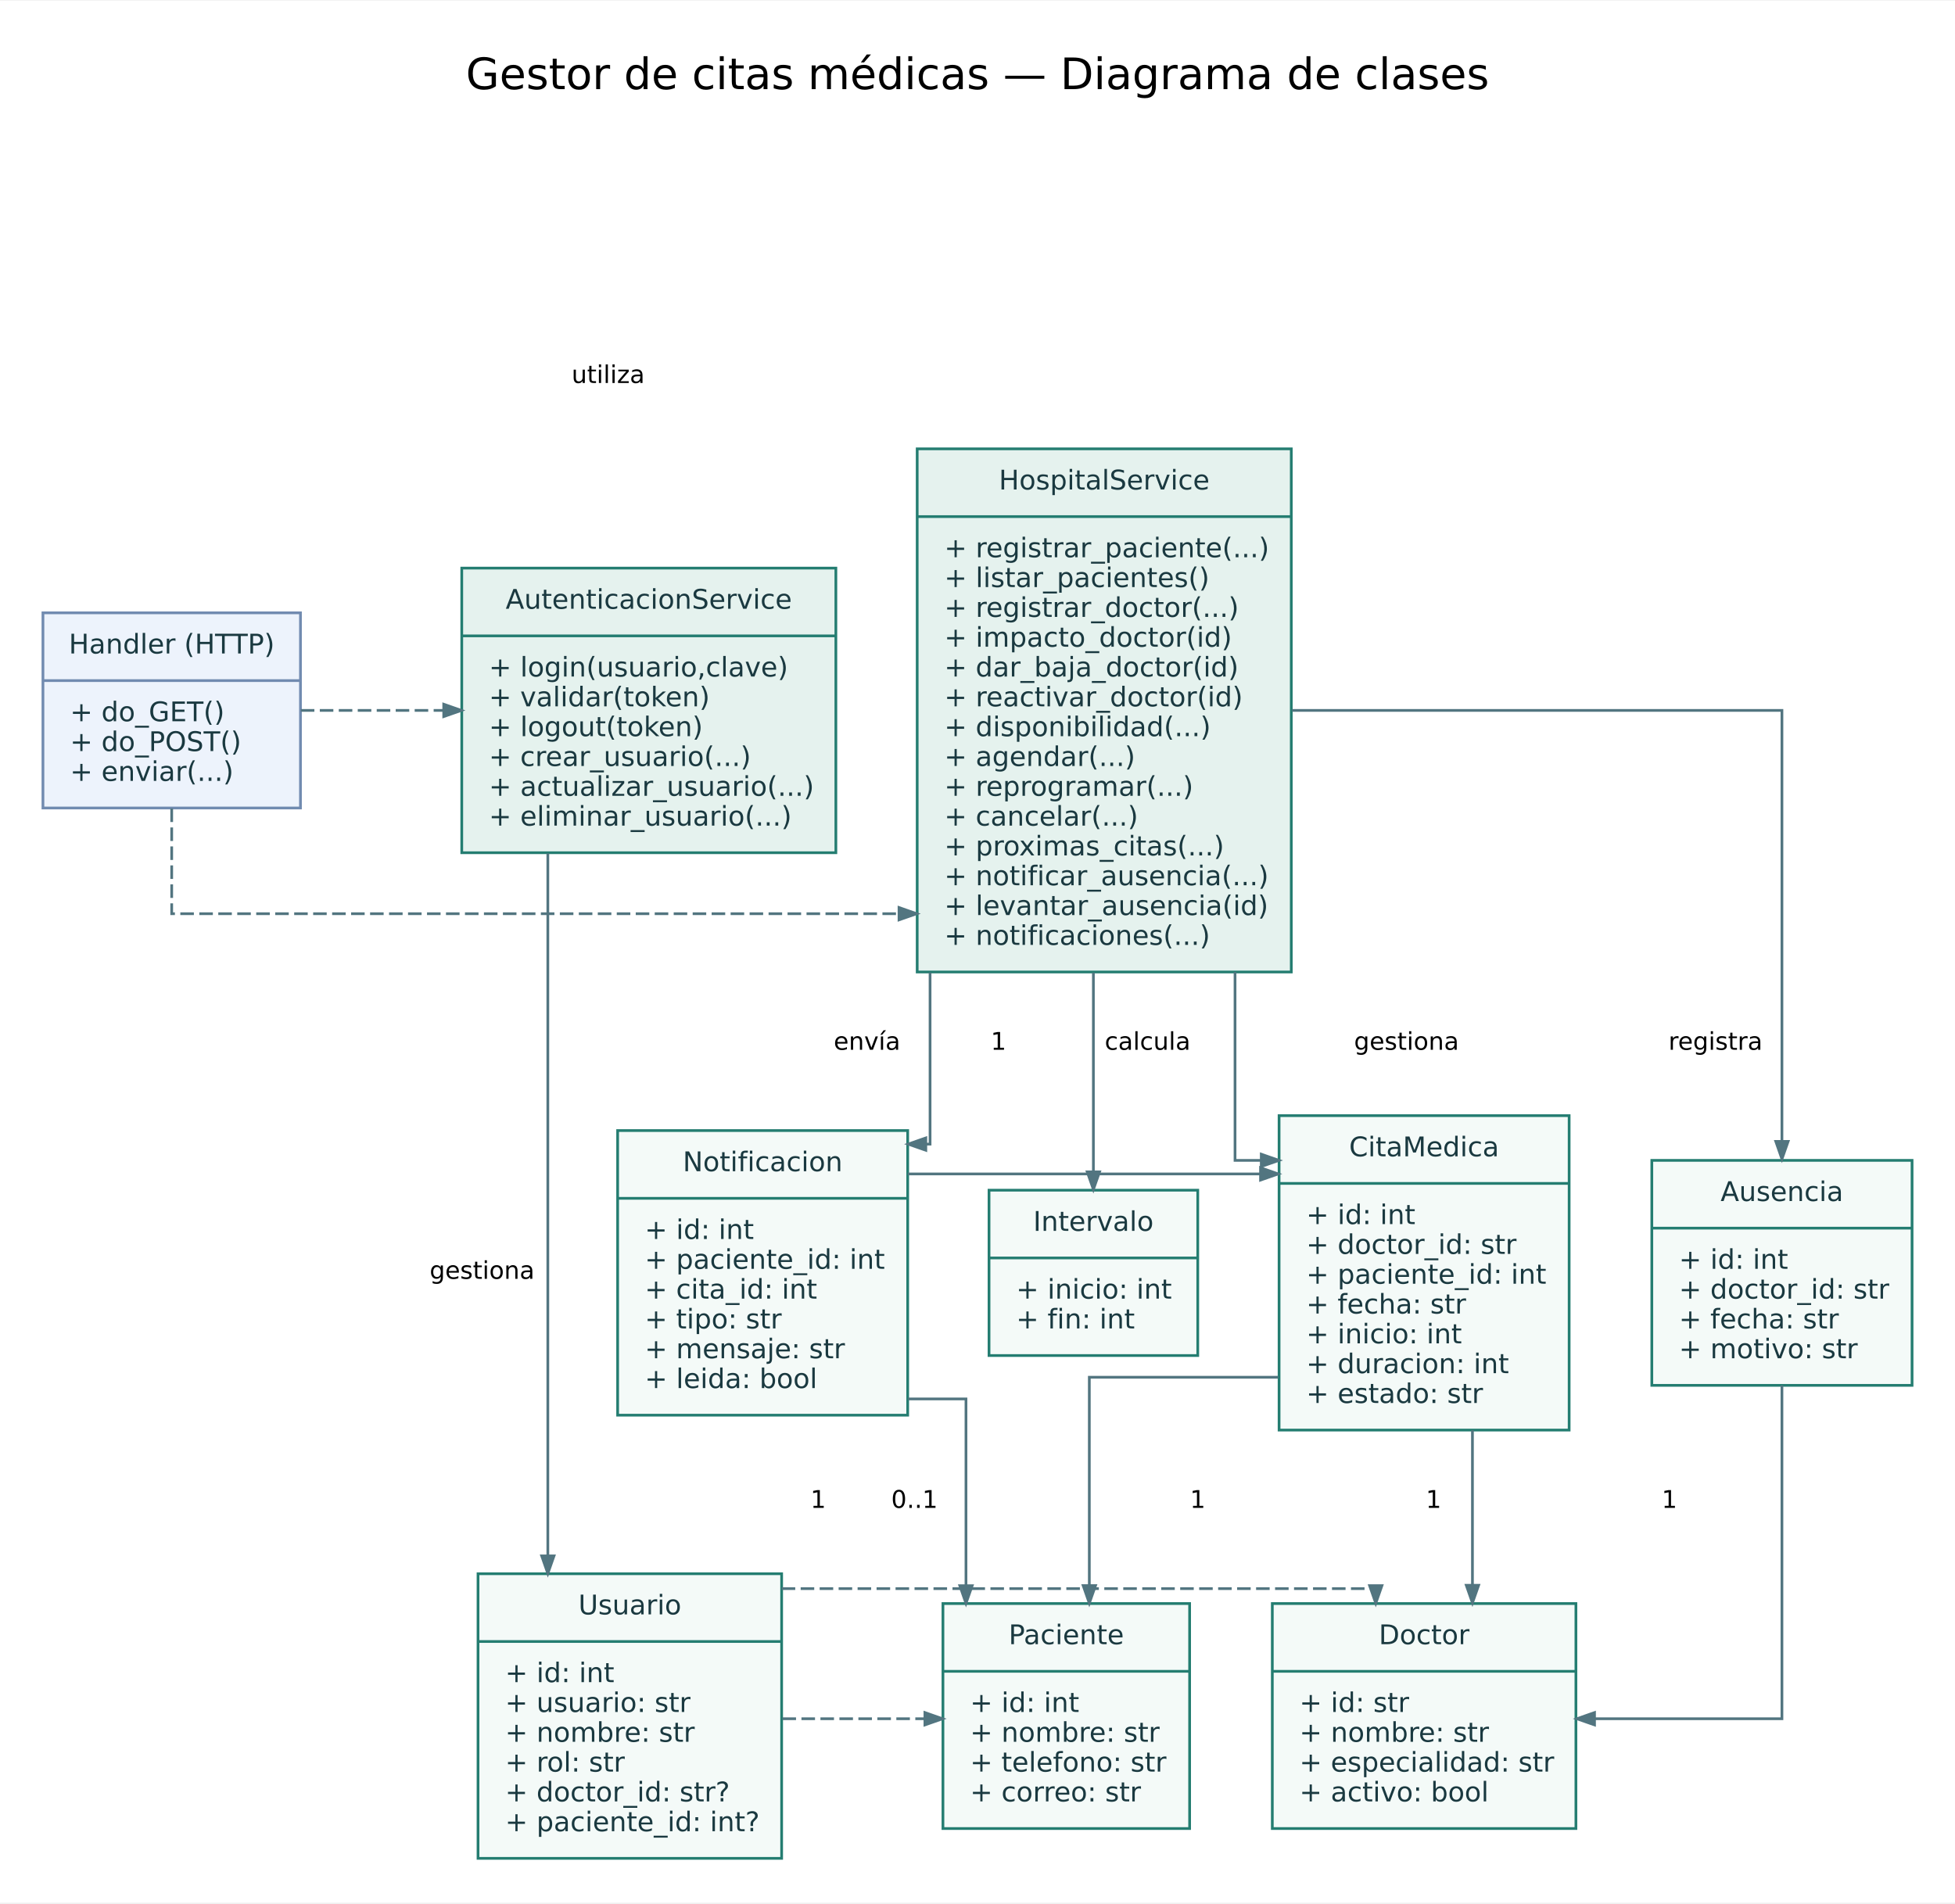
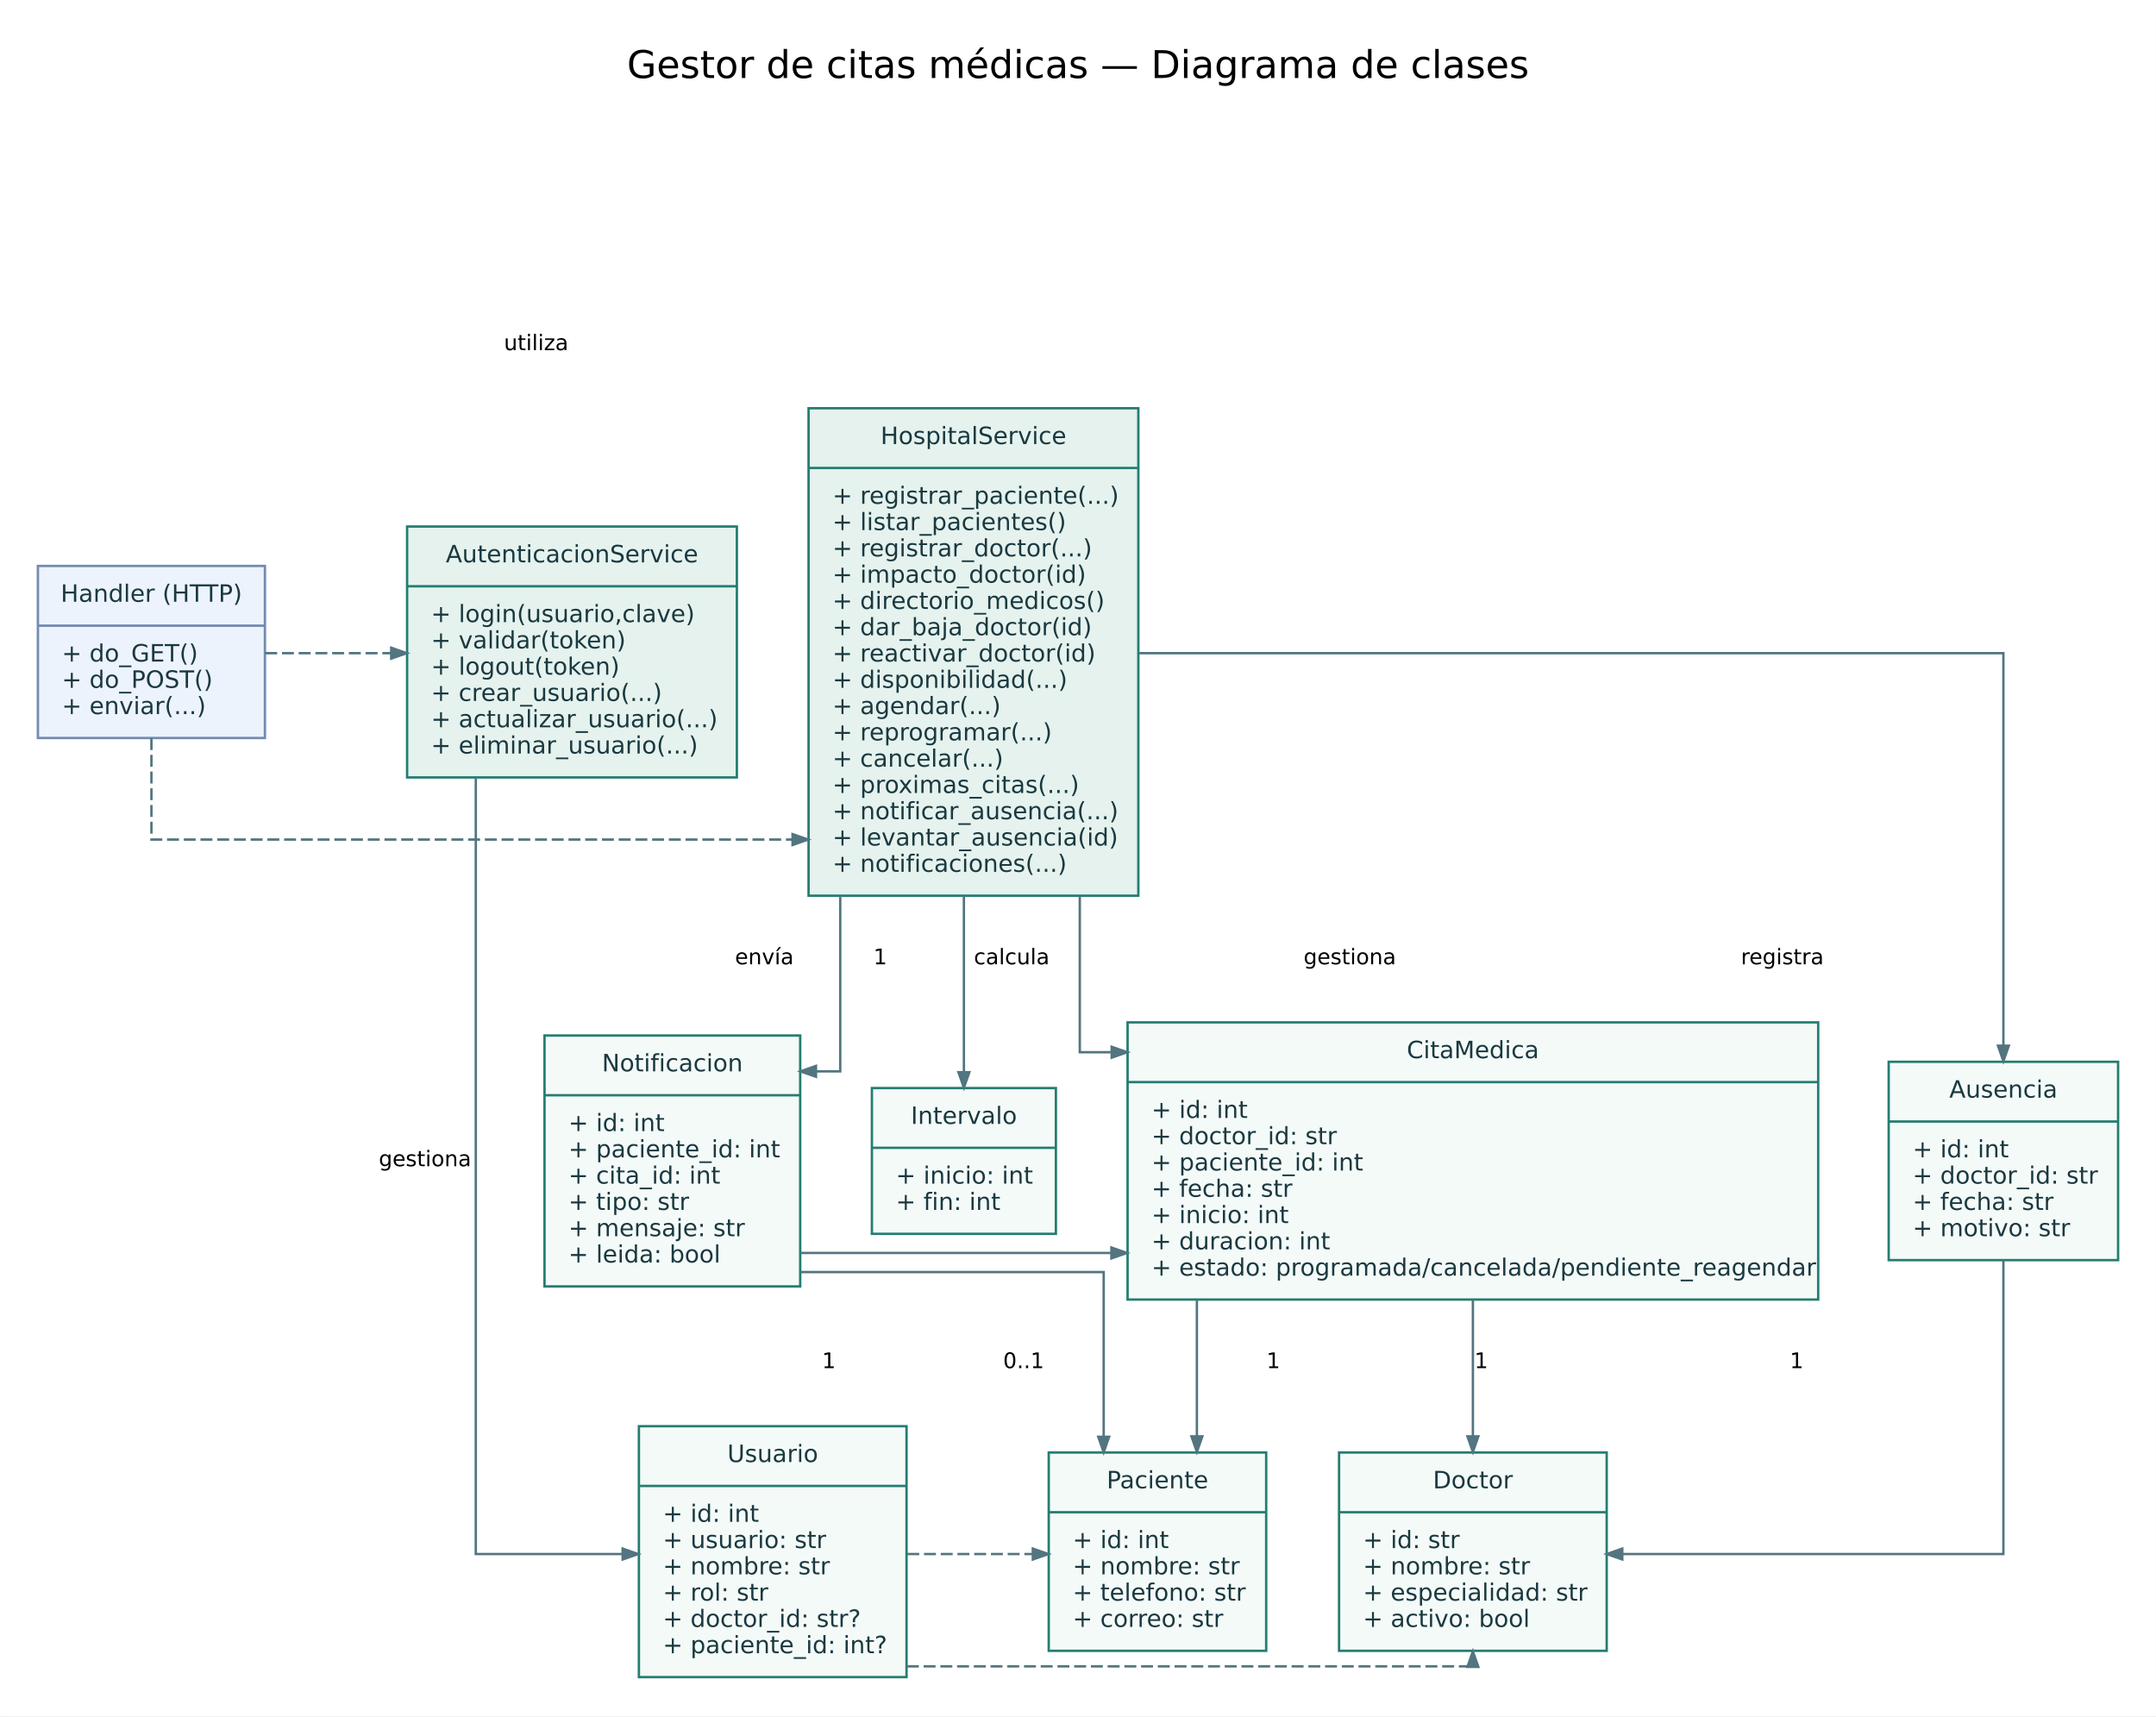
- <svg xmlns="http://www.w3.org/2000/svg" width="721pt" height="702pt" viewBox="0.00 0.00 721.18 701.68">
-   <g id="graph0" class="graph" transform="scale(1 1) rotate(0) translate(15.84 685.84)">
-     <polygon fill="white" stroke="transparent" points="-15.84,15.84 -15.84,-685.84 705.34,-685.84 705.34,15.84 -15.84,15.84" />
-     <text text-anchor="middle" x="344.75" y="-653.2" font-family="DejaVu Sans" font-size="16.00">Gestor de citas médicas — Diagrama de clases</text>
+ <svg xmlns="http://www.w3.org/2000/svg" width="902pt" height="718pt" viewBox="0.00 0.00 902.18 718.18">
+   <g id="graph0" class="graph" transform="scale(1 1) rotate(0) translate(15.84 702.34)">
+     <polygon fill="white" stroke="transparent" points="-15.84,15.84 -15.84,-702.34 886.34,-702.34 886.34,15.84 -15.84,15.84" />
+     <text text-anchor="middle" x="435.25" y="-669.7" font-family="DejaVu Sans" font-size="16.00">Gestor de citas médicas — Diagrama de clases</text>
    <g id="node1" class="node">
-       <polygon fill="#f4faf8" stroke="#247d71" points="160.5,-0.5 160.5,-105.5 272.5,-105.5 272.5,-0.5 160.5,-0.5" />
-       <text text-anchor="middle" x="216.5" y="-90.5" font-family="DejaVu Sans" font-size="10.00" fill="#1a3940">Usuario</text>
-       <polyline fill="none" stroke="#247d71" points="160.5,-80.5 272.5,-80.5 " />
-       <text text-anchor="start" x="170.5" y="-65.5" font-family="DejaVu Sans" font-size="10.00" fill="#1a3940">+ id: int</text>
-       <text text-anchor="start" x="170.5" y="-54.5" font-family="DejaVu Sans" font-size="10.00" fill="#1a3940">+ usuario: str</text>
-       <text text-anchor="start" x="170.5" y="-43.5" font-family="DejaVu Sans" font-size="10.00" fill="#1a3940">+ nombre: str</text>
-       <text text-anchor="start" x="170.5" y="-32.5" font-family="DejaVu Sans" font-size="10.00" fill="#1a3940">+ rol: str</text>
-       <text text-anchor="start" x="170.5" y="-21.5" font-family="DejaVu Sans" font-size="10.00" fill="#1a3940">+ doctor_id: str?</text>
-       <text text-anchor="start" x="170.5" y="-10.5" font-family="DejaVu Sans" font-size="10.00" fill="#1a3940">+ paciente_id: int?</text>
+       <polygon fill="#f4faf8" stroke="#247d71" points="251.5,-0.5 251.5,-105.5 363.5,-105.5 363.5,-0.5 251.5,-0.5" />
+       <text text-anchor="middle" x="307.5" y="-90.5" font-family="DejaVu Sans" font-size="10.00" fill="#1a3940">Usuario</text>
+       <polyline fill="none" stroke="#247d71" points="251.5,-80.5 363.5,-80.5 " />
+       <text text-anchor="start" x="261.5" y="-65.5" font-family="DejaVu Sans" font-size="10.00" fill="#1a3940">+ id: int</text>
+       <text text-anchor="start" x="261.5" y="-54.5" font-family="DejaVu Sans" font-size="10.00" fill="#1a3940">+ usuario: str</text>
+       <text text-anchor="start" x="261.5" y="-43.5" font-family="DejaVu Sans" font-size="10.00" fill="#1a3940">+ nombre: str</text>
+       <text text-anchor="start" x="261.5" y="-32.5" font-family="DejaVu Sans" font-size="10.00" fill="#1a3940">+ rol: str</text>
+       <text text-anchor="start" x="261.5" y="-21.5" font-family="DejaVu Sans" font-size="10.00" fill="#1a3940">+ doctor_id: str?</text>
+       <text text-anchor="start" x="261.5" y="-10.5" font-family="DejaVu Sans" font-size="10.00" fill="#1a3940">+ paciente_id: int?</text>
    </g>
    <g id="node2" class="node">
-       <polygon fill="#f4faf8" stroke="#247d71" points="453.5,-11.5 453.5,-94.5 565.5,-94.5 565.5,-11.5 453.5,-11.5" />
-       <text text-anchor="middle" x="509.5" y="-79.5" font-family="DejaVu Sans" font-size="10.00" fill="#1a3940">Doctor</text>
-       <polyline fill="none" stroke="#247d71" points="453.5,-69.5 565.5,-69.5 " />
-       <text text-anchor="start" x="463.5" y="-54.5" font-family="DejaVu Sans" font-size="10.00" fill="#1a3940">+ id: str</text>
-       <text text-anchor="start" x="463.5" y="-43.5" font-family="DejaVu Sans" font-size="10.00" fill="#1a3940">+ nombre: str</text>
-       <text text-anchor="start" x="463.5" y="-32.5" font-family="DejaVu Sans" font-size="10.00" fill="#1a3940">+ especialidad: str</text>
-       <text text-anchor="start" x="463.5" y="-21.5" font-family="DejaVu Sans" font-size="10.00" fill="#1a3940">+ activo: bool</text>
+       <polygon fill="#f4faf8" stroke="#247d71" points="544.5,-11.5 544.5,-94.5 656.5,-94.5 656.5,-11.5 544.5,-11.5" />
+       <text text-anchor="middle" x="600.5" y="-79.5" font-family="DejaVu Sans" font-size="10.00" fill="#1a3940">Doctor</text>
+       <polyline fill="none" stroke="#247d71" points="544.5,-69.5 656.5,-69.5 " />
+       <text text-anchor="start" x="554.5" y="-54.5" font-family="DejaVu Sans" font-size="10.00" fill="#1a3940">+ id: str</text>
+       <text text-anchor="start" x="554.5" y="-43.5" font-family="DejaVu Sans" font-size="10.00" fill="#1a3940">+ nombre: str</text>
+       <text text-anchor="start" x="554.5" y="-32.5" font-family="DejaVu Sans" font-size="10.00" fill="#1a3940">+ especialidad: str</text>
+       <text text-anchor="start" x="554.5" y="-21.5" font-family="DejaVu Sans" font-size="10.00" fill="#1a3940">+ activo: bool</text>
    </g>
    <g id="edge6" class="edge">
-       <path fill="none" stroke="#527580" stroke-dasharray="5,2" d="M272.52,-100C352.97,-100 491.67,-100 491.67,-100 491.67,-100 491.67,-99.46 491.67,-99.46" />
-       <polygon fill="#527580" stroke="#527580" points="493.94,-101.11 491.67,-94.61 489.39,-101.11 493.94,-101.11" />
-       <text text-anchor="middle" x="321.5" y="-129.8" font-family="DejaVu Sans" font-size="9.00">0..1</text>
+       <path fill="none" stroke="#527580" stroke-dasharray="5,2" d="M363.65,-5C448.72,-5 600.5,-5 600.5,-5 600.5,-5 600.5,-5.63 600.5,-5.63" />
+       <polygon fill="#527580" stroke="#527580" points="598.23,-4.78 600.5,-11.28 602.78,-4.78 598.23,-4.78" />
+       <text text-anchor="middle" x="412.5" y="-129.8" font-family="DejaVu Sans" font-size="9.00">0..1</text>
    </g>
    <g id="node3" class="node">
-       <polygon fill="#f4faf8" stroke="#247d71" points="332,-11.5 332,-94.5 423,-94.5 423,-11.5 332,-11.5" />
-       <text text-anchor="middle" x="377.5" y="-79.5" font-family="DejaVu Sans" font-size="10.00" fill="#1a3940">Paciente</text>
-       <polyline fill="none" stroke="#247d71" points="332,-69.5 423,-69.5 " />
-       <text text-anchor="start" x="342" y="-54.5" font-family="DejaVu Sans" font-size="10.00" fill="#1a3940">+ id: int</text>
-       <text text-anchor="start" x="342" y="-43.5" font-family="DejaVu Sans" font-size="10.00" fill="#1a3940">+ nombre: str</text>
-       <text text-anchor="start" x="342" y="-32.5" font-family="DejaVu Sans" font-size="10.00" fill="#1a3940">+ telefono: str</text>
-       <text text-anchor="start" x="342" y="-21.5" font-family="DejaVu Sans" font-size="10.00" fill="#1a3940">+ correo: str</text>
+       <polygon fill="#f4faf8" stroke="#247d71" points="423,-11.5 423,-94.5 514,-94.5 514,-11.5 423,-11.5" />
+       <text text-anchor="middle" x="468.5" y="-79.5" font-family="DejaVu Sans" font-size="10.00" fill="#1a3940">Paciente</text>
+       <polyline fill="none" stroke="#247d71" points="423,-69.5 514,-69.5 " />
+       <text text-anchor="start" x="433" y="-54.5" font-family="DejaVu Sans" font-size="10.00" fill="#1a3940">+ id: int</text>
+       <text text-anchor="start" x="433" y="-43.5" font-family="DejaVu Sans" font-size="10.00" fill="#1a3940">+ nombre: str</text>
+       <text text-anchor="start" x="433" y="-32.5" font-family="DejaVu Sans" font-size="10.00" fill="#1a3940">+ telefono: str</text>
+       <text text-anchor="start" x="433" y="-21.5" font-family="DejaVu Sans" font-size="10.00" fill="#1a3940">+ correo: str</text>
    </g>
    <g id="edge7" class="edge">
-       <path fill="none" stroke="#527580" stroke-dasharray="5,2" d="M272.81,-52C272.81,-52 325.35,-52 325.35,-52" />
-       <polygon fill="#527580" stroke="#527580" points="325.35,-54.28 331.85,-52 325.35,-49.73 325.35,-54.28" />
+       <path fill="none" stroke="#527580" stroke-dasharray="5,2" d="M363.81,-52C363.81,-52 416.35,-52 416.35,-52" />
+       <polygon fill="#527580" stroke="#527580" points="416.35,-54.28 422.85,-52 416.35,-49.73 416.35,-54.28" />
    </g>
    <g id="node4" class="node">
-       <polygon fill="#f4faf8" stroke="#247d71" points="456,-158.5 456,-274.5 563,-274.5 563,-158.5 456,-158.5" />
-       <text text-anchor="middle" x="509.5" y="-259.5" font-family="DejaVu Sans" font-size="10.00" fill="#1a3940">CitaMedica</text>
-       <polyline fill="none" stroke="#247d71" points="456,-249.5 563,-249.5 " />
+       <polygon fill="#f4faf8" stroke="#247d71" points="456,-158.5 456,-274.5 745,-274.5 745,-158.5 456,-158.5" />
+       <text text-anchor="middle" x="600.5" y="-259.5" font-family="DejaVu Sans" font-size="10.00" fill="#1a3940">CitaMedica</text>
+       <polyline fill="none" stroke="#247d71" points="456,-249.5 745,-249.5 " />
      <text text-anchor="start" x="466" y="-234.5" font-family="DejaVu Sans" font-size="10.00" fill="#1a3940">+ id: int</text>
      <text text-anchor="start" x="466" y="-223.5" font-family="DejaVu Sans" font-size="10.00" fill="#1a3940">+ doctor_id: str</text>
      <text text-anchor="start" x="466" y="-212.5" font-family="DejaVu Sans" font-size="10.00" fill="#1a3940">+ paciente_id: int</text>
      <text text-anchor="start" x="466" y="-201.5" font-family="DejaVu Sans" font-size="10.00" fill="#1a3940">+ fecha: str</text>
      <text text-anchor="start" x="466" y="-190.5" font-family="DejaVu Sans" font-size="10.00" fill="#1a3940">+ inicio: int</text>
      <text text-anchor="start" x="466" y="-179.5" font-family="DejaVu Sans" font-size="10.00" fill="#1a3940">+ duracion: int</text>
-       <text text-anchor="start" x="466" y="-168.5" font-family="DejaVu Sans" font-size="10.00" fill="#1a3940">+ estado: str</text>
+       <text text-anchor="start" x="466" y="-168.5" font-family="DejaVu Sans" font-size="10.00" fill="#1a3940">+ estado: programada/cancelada/pendiente_reagendar</text>
    </g>
    <g id="edge1" class="edge">
-       <path fill="none" stroke="#527580" d="M527.33,-158.4C527.33,-158.4 527.33,-101.24 527.33,-101.24" />
-       <polygon fill="#527580" stroke="#527580" points="529.61,-101.24 527.33,-94.74 525.06,-101.24 529.61,-101.24" />
-       <text text-anchor="middle" x="513" y="-129.8" font-family="DejaVu Sans" font-size="9.00">1</text>
+       <path fill="none" stroke="#527580" d="M600.5,-158.4C600.5,-158.4 600.5,-101.24 600.5,-101.24" />
+       <polygon fill="#527580" stroke="#527580" points="602.78,-101.24 600.5,-94.74 598.23,-101.24 602.78,-101.24" />
+       <text text-anchor="middle" x="604" y="-129.8" font-family="DejaVu Sans" font-size="9.00">1</text>
    </g>
    <g id="edge2" class="edge">
-       <path fill="none" stroke="#527580" d="M455.69,-178C422.41,-178 386,-178 386,-178 386,-178 386,-101.12 386,-101.12" />
-       <polygon fill="#527580" stroke="#527580" points="388.28,-101.12 386,-94.62 383.73,-101.12 388.28,-101.12" />
-       <text text-anchor="middle" x="426" y="-129.8" font-family="DejaVu Sans" font-size="9.00">1</text>
+       <path fill="none" stroke="#527580" d="M485,-158.4C485,-158.4 485,-101.24 485,-101.24" />
+       <polygon fill="#527580" stroke="#527580" points="487.28,-101.24 485,-94.74 482.73,-101.24 487.28,-101.24" />
+       <text text-anchor="middle" x="517" y="-129.8" font-family="DejaVu Sans" font-size="9.00">1</text>
    </g>
    <g id="node5" class="node">
-       <polygon fill="#f4faf8" stroke="#247d71" points="593.5,-175 593.5,-258 689.5,-258 689.5,-175 593.5,-175" />
-       <text text-anchor="middle" x="641.5" y="-243" font-family="DejaVu Sans" font-size="10.00" fill="#1a3940">Ausencia</text>
-       <polyline fill="none" stroke="#247d71" points="593.5,-233 689.5,-233 " />
-       <text text-anchor="start" x="603.5" y="-218" font-family="DejaVu Sans" font-size="10.00" fill="#1a3940">+ id: int</text>
-       <text text-anchor="start" x="603.5" y="-207" font-family="DejaVu Sans" font-size="10.00" fill="#1a3940">+ doctor_id: str</text>
-       <text text-anchor="start" x="603.5" y="-196" font-family="DejaVu Sans" font-size="10.00" fill="#1a3940">+ fecha: str</text>
-       <text text-anchor="start" x="603.5" y="-185" font-family="DejaVu Sans" font-size="10.00" fill="#1a3940">+ motivo: str</text>
+       <polygon fill="#f4faf8" stroke="#247d71" points="774.5,-175 774.5,-258 870.5,-258 870.5,-175 774.5,-175" />
+       <text text-anchor="middle" x="822.5" y="-243" font-family="DejaVu Sans" font-size="10.00" fill="#1a3940">Ausencia</text>
+       <polyline fill="none" stroke="#247d71" points="774.5,-233 870.5,-233 " />
+       <text text-anchor="start" x="784.5" y="-218" font-family="DejaVu Sans" font-size="10.00" fill="#1a3940">+ id: int</text>
+       <text text-anchor="start" x="784.5" y="-207" font-family="DejaVu Sans" font-size="10.00" fill="#1a3940">+ doctor_id: str</text>
+       <text text-anchor="start" x="784.5" y="-196" font-family="DejaVu Sans" font-size="10.00" fill="#1a3940">+ fecha: str</text>
+       <text text-anchor="start" x="784.5" y="-185" font-family="DejaVu Sans" font-size="10.00" fill="#1a3940">+ motivo: str</text>
    </g>
    <g id="edge3" class="edge">
-       <path fill="none" stroke="#527580" d="M641.5,-174.99C641.5,-126.26 641.5,-52 641.5,-52 641.5,-52 572.36,-52 572.36,-52" />
-       <polygon fill="#527580" stroke="#527580" points="572.36,-49.73 565.86,-52 572.36,-54.28 572.36,-49.73" />
-       <text text-anchor="middle" x="600" y="-129.8" font-family="DejaVu Sans" font-size="9.00">1</text>
+       <path fill="none" stroke="#527580" d="M822.5,-174.99C822.5,-126.26 822.5,-52 822.5,-52 822.5,-52 663.02,-52 663.02,-52" />
+       <polygon fill="#527580" stroke="#527580" points="663.02,-49.73 656.52,-52 663.02,-54.28 663.02,-49.73" />
+       <text text-anchor="middle" x="736" y="-129.8" font-family="DejaVu Sans" font-size="9.00">1</text>
    </g>
    <g id="node6" class="node">
      <polygon fill="#f4faf8" stroke="#247d71" points="212,-164 212,-269 319,-269 319,-164 212,-164" />
      <text text-anchor="middle" x="265.5" y="-254" font-family="DejaVu Sans" font-size="10.00" fill="#1a3940">Notificacion</text>
      <polyline fill="none" stroke="#247d71" points="212,-244 319,-244 " />
      <text text-anchor="start" x="222" y="-229" font-family="DejaVu Sans" font-size="10.00" fill="#1a3940">+ id: int</text>
      <text text-anchor="start" x="222" y="-218" font-family="DejaVu Sans" font-size="10.00" fill="#1a3940">+ paciente_id: int</text>
      <text text-anchor="start" x="222" y="-207" font-family="DejaVu Sans" font-size="10.00" fill="#1a3940">+ cita_id: int</text>
      <text text-anchor="start" x="222" y="-196" font-family="DejaVu Sans" font-size="10.00" fill="#1a3940">+ tipo: str</text>
      <text text-anchor="start" x="222" y="-185" font-family="DejaVu Sans" font-size="10.00" fill="#1a3940">+ mensaje: str</text>
      <text text-anchor="start" x="222" y="-174" font-family="DejaVu Sans" font-size="10.00" fill="#1a3940">+ leida: bool</text>
    </g>
    <g id="edge4" class="edge">
-       <path fill="none" stroke="#527580" d="M319.21,-170C331.23,-170 340.5,-170 340.5,-170 340.5,-170 340.5,-101.08 340.5,-101.08" />
-       <polygon fill="#527580" stroke="#527580" points="342.78,-101.08 340.5,-94.58 338.23,-101.08 342.78,-101.08" />
-       <text text-anchor="middle" x="286" y="-129.8" font-family="DejaVu Sans" font-size="9.00">1</text>
+       <path fill="none" stroke="#527580" d="M319.17,-170C372.37,-170 446,-170 446,-170 446,-170 446,-101.08 446,-101.08" />
+       <polygon fill="#527580" stroke="#527580" points="448.28,-101.08 446,-94.58 443.73,-101.08 448.28,-101.08" />
+       <text text-anchor="middle" x="331" y="-129.8" font-family="DejaVu Sans" font-size="9.00">1</text>
    </g>
    <g id="edge5" class="edge">
-       <path fill="none" stroke="#527580" d="M319.05,-253C319.05,-253 449.16,-253 449.16,-253" />
-       <polygon fill="#527580" stroke="#527580" points="449.16,-255.28 455.66,-253 449.16,-250.73 449.16,-255.28" />
+       <path fill="none" stroke="#527580" d="M319.32,-178C319.32,-178 449.23,-178 449.23,-178" />
+       <polygon fill="#527580" stroke="#527580" points="449.23,-180.28 455.73,-178 449.23,-175.73 449.23,-180.28" />
      <text text-anchor="middle" x="352.5" y="-298.8" font-family="DejaVu Sans" font-size="9.00">1</text>
    </g>
    <g id="node7" class="node">
      <polygon fill="#f4faf8" stroke="#247d71" points="349,-186 349,-247 426,-247 426,-186 349,-186" />
      <text text-anchor="middle" x="387.5" y="-232" font-family="DejaVu Sans" font-size="10.00" fill="#1a3940">Intervalo</text>
      <polyline fill="none" stroke="#247d71" points="349,-222 426,-222 " />
      <text text-anchor="start" x="359" y="-207" font-family="DejaVu Sans" font-size="10.00" fill="#1a3940">+ inicio: int</text>
      <text text-anchor="start" x="359" y="-196" font-family="DejaVu Sans" font-size="10.00" fill="#1a3940">+ fin: int</text>
    </g>
    <g id="node8" class="node">
-       <polygon fill="#e5f2ee" stroke="#247d71" points="154.5,-371.5 154.5,-476.5 292.5,-476.5 292.5,-371.5 154.5,-371.5" />
-       <text text-anchor="middle" x="223.5" y="-461.5" font-family="DejaVu Sans" font-size="10.00" fill="#1a3940">AutenticacionService</text>
-       <polyline fill="none" stroke="#247d71" points="154.5,-451.5 292.5,-451.5 " />
-       <text text-anchor="start" x="164.5" y="-436.5" font-family="DejaVu Sans" font-size="10.00" fill="#1a3940">+ login(usuario,clave)</text>
-       <text text-anchor="start" x="164.5" y="-425.5" font-family="DejaVu Sans" font-size="10.00" fill="#1a3940">+ validar(token)</text>
-       <text text-anchor="start" x="164.5" y="-414.5" font-family="DejaVu Sans" font-size="10.00" fill="#1a3940">+ logout(token)</text>
-       <text text-anchor="start" x="164.5" y="-403.5" font-family="DejaVu Sans" font-size="10.00" fill="#1a3940">+ crear_usuario(...)</text>
-       <text text-anchor="start" x="164.5" y="-392.5" font-family="DejaVu Sans" font-size="10.00" fill="#1a3940">+ actualizar_usuario(...)</text>
-       <text text-anchor="start" x="164.5" y="-381.5" font-family="DejaVu Sans" font-size="10.00" fill="#1a3940">+ eliminar_usuario(...)</text>
+       <polygon fill="#e5f2ee" stroke="#247d71" points="154.5,-377 154.5,-482 292.5,-482 292.5,-377 154.5,-377" />
+       <text text-anchor="middle" x="223.5" y="-467" font-family="DejaVu Sans" font-size="10.00" fill="#1a3940">AutenticacionService</text>
+       <polyline fill="none" stroke="#247d71" points="154.5,-457 292.5,-457 " />
+       <text text-anchor="start" x="164.5" y="-442" font-family="DejaVu Sans" font-size="10.00" fill="#1a3940">+ login(usuario,clave)</text>
+       <text text-anchor="start" x="164.5" y="-431" font-family="DejaVu Sans" font-size="10.00" fill="#1a3940">+ validar(token)</text>
+       <text text-anchor="start" x="164.5" y="-420" font-family="DejaVu Sans" font-size="10.00" fill="#1a3940">+ logout(token)</text>
+       <text text-anchor="start" x="164.5" y="-409" font-family="DejaVu Sans" font-size="10.00" fill="#1a3940">+ crear_usuario(...)</text>
+       <text text-anchor="start" x="164.5" y="-398" font-family="DejaVu Sans" font-size="10.00" fill="#1a3940">+ actualizar_usuario(...)</text>
+       <text text-anchor="start" x="164.5" y="-387" font-family="DejaVu Sans" font-size="10.00" fill="#1a3940">+ eliminar_usuario(...)</text>
    </g>
    <g id="edge8" class="edge">
-       <path fill="none" stroke="#527580" d="M186.25,-371.24C186.25,-371.24 186.25,-112.08 186.25,-112.08" />
-       <polygon fill="#527580" stroke="#527580" points="188.53,-112.08 186.25,-105.58 183.98,-112.08 188.53,-112.08" />
+       <path fill="none" stroke="#527580" d="M183.25,-376.61C183.25,-272.72 183.25,-52 183.25,-52 183.25,-52 244.69,-52 244.69,-52" />
+       <polygon fill="#527580" stroke="#527580" points="244.69,-54.28 251.19,-52 244.69,-49.73 244.69,-54.28" />
      <text text-anchor="middle" x="162" y="-214.3" font-family="DejaVu Sans" font-size="9.00">gestiona</text>
    </g>
    <g id="node9" class="node">
-       <polygon fill="#e5f2ee" stroke="#247d71" points="322.5,-327.5 322.5,-520.5 460.5,-520.5 460.5,-327.5 322.5,-327.5" />
-       <text text-anchor="middle" x="391.5" y="-505.5" font-family="DejaVu Sans" font-size="10.00" fill="#1a3940">HospitalService</text>
-       <polyline fill="none" stroke="#247d71" points="322.5,-495.5 460.5,-495.5 " />
-       <text text-anchor="start" x="332.5" y="-480.5" font-family="DejaVu Sans" font-size="10.00" fill="#1a3940">+ registrar_paciente(...)</text>
-       <text text-anchor="start" x="332.5" y="-469.5" font-family="DejaVu Sans" font-size="10.00" fill="#1a3940">+ listar_pacientes()</text>
-       <text text-anchor="start" x="332.5" y="-458.5" font-family="DejaVu Sans" font-size="10.00" fill="#1a3940">+ registrar_doctor(...)</text>
-       <text text-anchor="start" x="332.5" y="-447.5" font-family="DejaVu Sans" font-size="10.00" fill="#1a3940">+ impacto_doctor(id)</text>
+       <polygon fill="#e5f2ee" stroke="#247d71" points="322.5,-327.5 322.5,-531.5 460.5,-531.5 460.5,-327.5 322.5,-327.5" />
+       <text text-anchor="middle" x="391.5" y="-516.5" font-family="DejaVu Sans" font-size="10.00" fill="#1a3940">HospitalService</text>
+       <polyline fill="none" stroke="#247d71" points="322.5,-506.5 460.5,-506.5 " />
+       <text text-anchor="start" x="332.5" y="-491.5" font-family="DejaVu Sans" font-size="10.00" fill="#1a3940">+ registrar_paciente(...)</text>
+       <text text-anchor="start" x="332.5" y="-480.5" font-family="DejaVu Sans" font-size="10.00" fill="#1a3940">+ listar_pacientes()</text>
+       <text text-anchor="start" x="332.5" y="-469.5" font-family="DejaVu Sans" font-size="10.00" fill="#1a3940">+ registrar_doctor(...)</text>
+       <text text-anchor="start" x="332.5" y="-458.5" font-family="DejaVu Sans" font-size="10.00" fill="#1a3940">+ impacto_doctor(id)</text>
+       <text text-anchor="start" x="332.5" y="-447.5" font-family="DejaVu Sans" font-size="10.00" fill="#1a3940">+ directorio_medicos()</text>
      <text text-anchor="start" x="332.5" y="-436.5" font-family="DejaVu Sans" font-size="10.00" fill="#1a3940">+ dar_baja_doctor(id)</text>
      <text text-anchor="start" x="332.5" y="-425.5" font-family="DejaVu Sans" font-size="10.00" fill="#1a3940">+ reactivar_doctor(id)</text>
      <text text-anchor="start" x="332.5" y="-414.5" font-family="DejaVu Sans" font-size="10.00" fill="#1a3940">+ disponibilidad(...)</text>
      <text text-anchor="start" x="332.5" y="-403.5" font-family="DejaVu Sans" font-size="10.00" fill="#1a3940">+ agendar(...)</text>
      <text text-anchor="start" x="332.5" y="-392.5" font-family="DejaVu Sans" font-size="10.00" fill="#1a3940">+ reprogramar(...)</text>
      <text text-anchor="start" x="332.5" y="-381.5" font-family="DejaVu Sans" font-size="10.00" fill="#1a3940">+ cancelar(...)</text>
      <text text-anchor="start" x="332.5" y="-370.5" font-family="DejaVu Sans" font-size="10.00" fill="#1a3940">+ proximas_citas(...)</text>
      <text text-anchor="start" x="332.5" y="-359.5" font-family="DejaVu Sans" font-size="10.00" fill="#1a3940">+ notificar_ausencia(...)</text>
      <text text-anchor="start" x="332.5" y="-348.5" font-family="DejaVu Sans" font-size="10.00" fill="#1a3940">+ levantar_ausencia(id)</text>
      <text text-anchor="start" x="332.5" y="-337.5" font-family="DejaVu Sans" font-size="10.00" fill="#1a3940">+ notificaciones(...)</text>
    </g>
    <g id="edge9" class="edge">
-       <path fill="none" stroke="#527580" d="M439.75,-327.44C439.75,-290.92 439.75,-258 439.75,-258 439.75,-258 449.43,-258 449.43,-258" />
-       <polygon fill="#527580" stroke="#527580" points="449.43,-260.28 455.93,-258 449.43,-255.73 449.43,-260.28" />
-       <text text-anchor="middle" x="503" y="-298.8" font-family="DejaVu Sans" font-size="9.00">gestiona</text>
+       <path fill="none" stroke="#527580" d="M436,-327.24C436,-292.37 436,-262 436,-262 436,-262 449.34,-262 449.34,-262" />
+       <polygon fill="#527580" stroke="#527580" points="449.34,-264.28 455.84,-262 449.34,-259.73 449.34,-264.28" />
+       <text text-anchor="middle" x="549" y="-298.8" font-family="DejaVu Sans" font-size="9.00">gestiona</text>
    </g>
    <g id="edge10" class="edge">
-       <path fill="none" stroke="#527580" d="M460.81,-424C534.79,-424 641.5,-424 641.5,-424 641.5,-424 641.5,-264.99 641.5,-264.99" />
-       <polygon fill="#527580" stroke="#527580" points="643.78,-264.99 641.5,-258.49 639.23,-264.99 643.78,-264.99" />
-       <text text-anchor="middle" x="617" y="-298.8" font-family="DejaVu Sans" font-size="9.00">registra</text>
+       <path fill="none" stroke="#527580" d="M460.75,-429C582.58,-429 822.5,-429 822.5,-429 822.5,-429 822.5,-264.73 822.5,-264.73" />
+       <polygon fill="#527580" stroke="#527580" points="824.78,-264.73 822.5,-258.23 820.23,-264.73 824.78,-264.73" />
+       <text text-anchor="middle" x="730" y="-298.8" font-family="DejaVu Sans" font-size="9.00">registra</text>
    </g>
    <g id="edge11" class="edge">
-       <path fill="none" stroke="#527580" d="M327.25,-327.24C327.25,-293.54 327.25,-264 327.25,-264 327.25,-264 325.68,-264 325.68,-264" />
-       <polygon fill="#527580" stroke="#527580" points="325.68,-261.73 319.18,-264 325.68,-266.28 325.68,-261.73" />
+       <path fill="none" stroke="#527580" d="M335.75,-327.41C335.75,-288.8 335.75,-254 335.75,-254 335.75,-254 325.6,-254 325.6,-254" />
+       <polygon fill="#527580" stroke="#527580" points="325.6,-251.73 319.1,-254 325.6,-256.28 325.6,-251.73" />
      <text text-anchor="middle" x="304" y="-298.8" font-family="DejaVu Sans" font-size="9.00">envía</text>
    </g>
    <g id="edge12" class="edge">
-       <path fill="none" stroke="#527580" d="M387.5,-327.24C387.5,-327.24 387.5,-253.77 387.5,-253.77" />
-       <polygon fill="#527580" stroke="#527580" points="389.78,-253.77 387.5,-247.27 385.23,-253.77 389.78,-253.77" />
+       <path fill="none" stroke="#527580" d="M387.5,-327.37C387.5,-327.37 387.5,-253.63 387.5,-253.63" />
+       <polygon fill="#527580" stroke="#527580" points="389.78,-253.63 387.5,-247.13 385.23,-253.63 389.78,-253.63" />
      <text text-anchor="middle" x="407.5" y="-298.8" font-family="DejaVu Sans" font-size="9.00">calcula</text>
    </g>
    <g id="node10" class="node">
-       <polygon fill="#edf3fc" stroke="#718bb0" points="0,-388 0,-460 95,-460 95,-388 0,-388" />
-       <text text-anchor="middle" x="47.5" y="-445" font-family="DejaVu Sans" font-size="10.00" fill="#1a3940">Handler (HTTP)</text>
-       <polyline fill="none" stroke="#718bb0" points="0,-435 95,-435 " />
-       <text text-anchor="start" x="10" y="-420" font-family="DejaVu Sans" font-size="10.00" fill="#1a3940">+ do_GET()</text>
-       <text text-anchor="start" x="10" y="-409" font-family="DejaVu Sans" font-size="10.00" fill="#1a3940">+ do_POST()</text>
-       <text text-anchor="start" x="10" y="-398" font-family="DejaVu Sans" font-size="10.00" fill="#1a3940">+ enviar(...)</text>
+       <polygon fill="#edf3fc" stroke="#718bb0" points="0,-393.5 0,-465.5 95,-465.5 95,-393.5 0,-393.5" />
+       <text text-anchor="middle" x="47.5" y="-450.5" font-family="DejaVu Sans" font-size="10.00" fill="#1a3940">Handler (HTTP)</text>
+       <polyline fill="none" stroke="#718bb0" points="0,-440.5 95,-440.5 " />
+       <text text-anchor="start" x="10" y="-425.5" font-family="DejaVu Sans" font-size="10.00" fill="#1a3940">+ do_GET()</text>
+       <text text-anchor="start" x="10" y="-414.5" font-family="DejaVu Sans" font-size="10.00" fill="#1a3940">+ do_POST()</text>
+       <text text-anchor="start" x="10" y="-403.5" font-family="DejaVu Sans" font-size="10.00" fill="#1a3940">+ enviar(...)</text>
    </g>
    <g id="edge14" class="edge">
-       <path fill="none" stroke="#527580" stroke-dasharray="5,2" d="M95.13,-424C95.13,-424 147.85,-424 147.85,-424" />
-       <polygon fill="#527580" stroke="#527580" points="147.85,-426.28 154.35,-424 147.85,-421.73 147.85,-426.28" />
+       <path fill="none" stroke="#527580" stroke-dasharray="5,2" d="M95.13,-429C95.13,-429 147.85,-429 147.85,-429" />
+       <polygon fill="#527580" stroke="#527580" points="147.85,-431.28 154.35,-429 147.85,-426.73 147.85,-431.28" />
    </g>
    <g id="edge13" class="edge">
-       <path fill="none" stroke="#527580" stroke-dasharray="5,2" d="M47.5,-387.82C47.5,-368.64 47.5,-349 47.5,-349 47.5,-349 315.8,-349 315.8,-349" />
-       <polygon fill="#527580" stroke="#527580" points="315.8,-351.28 322.3,-349 315.8,-346.73 315.8,-351.28" />
-       <text text-anchor="middle" x="208.5" y="-544.8" font-family="DejaVu Sans" font-size="9.00">utiliza</text>
+       <path fill="none" stroke="#527580" stroke-dasharray="5,2" d="M47.5,-393.47C47.5,-372.83 47.5,-351 47.5,-351 47.5,-351 315.8,-351 315.8,-351" />
+       <polygon fill="#527580" stroke="#527580" points="315.8,-353.28 322.3,-351 315.8,-348.73 315.8,-353.28" />
+       <text text-anchor="middle" x="208.5" y="-555.8" font-family="DejaVu Sans" font-size="9.00">utiliza</text>
    </g>
  </g>
</svg>
